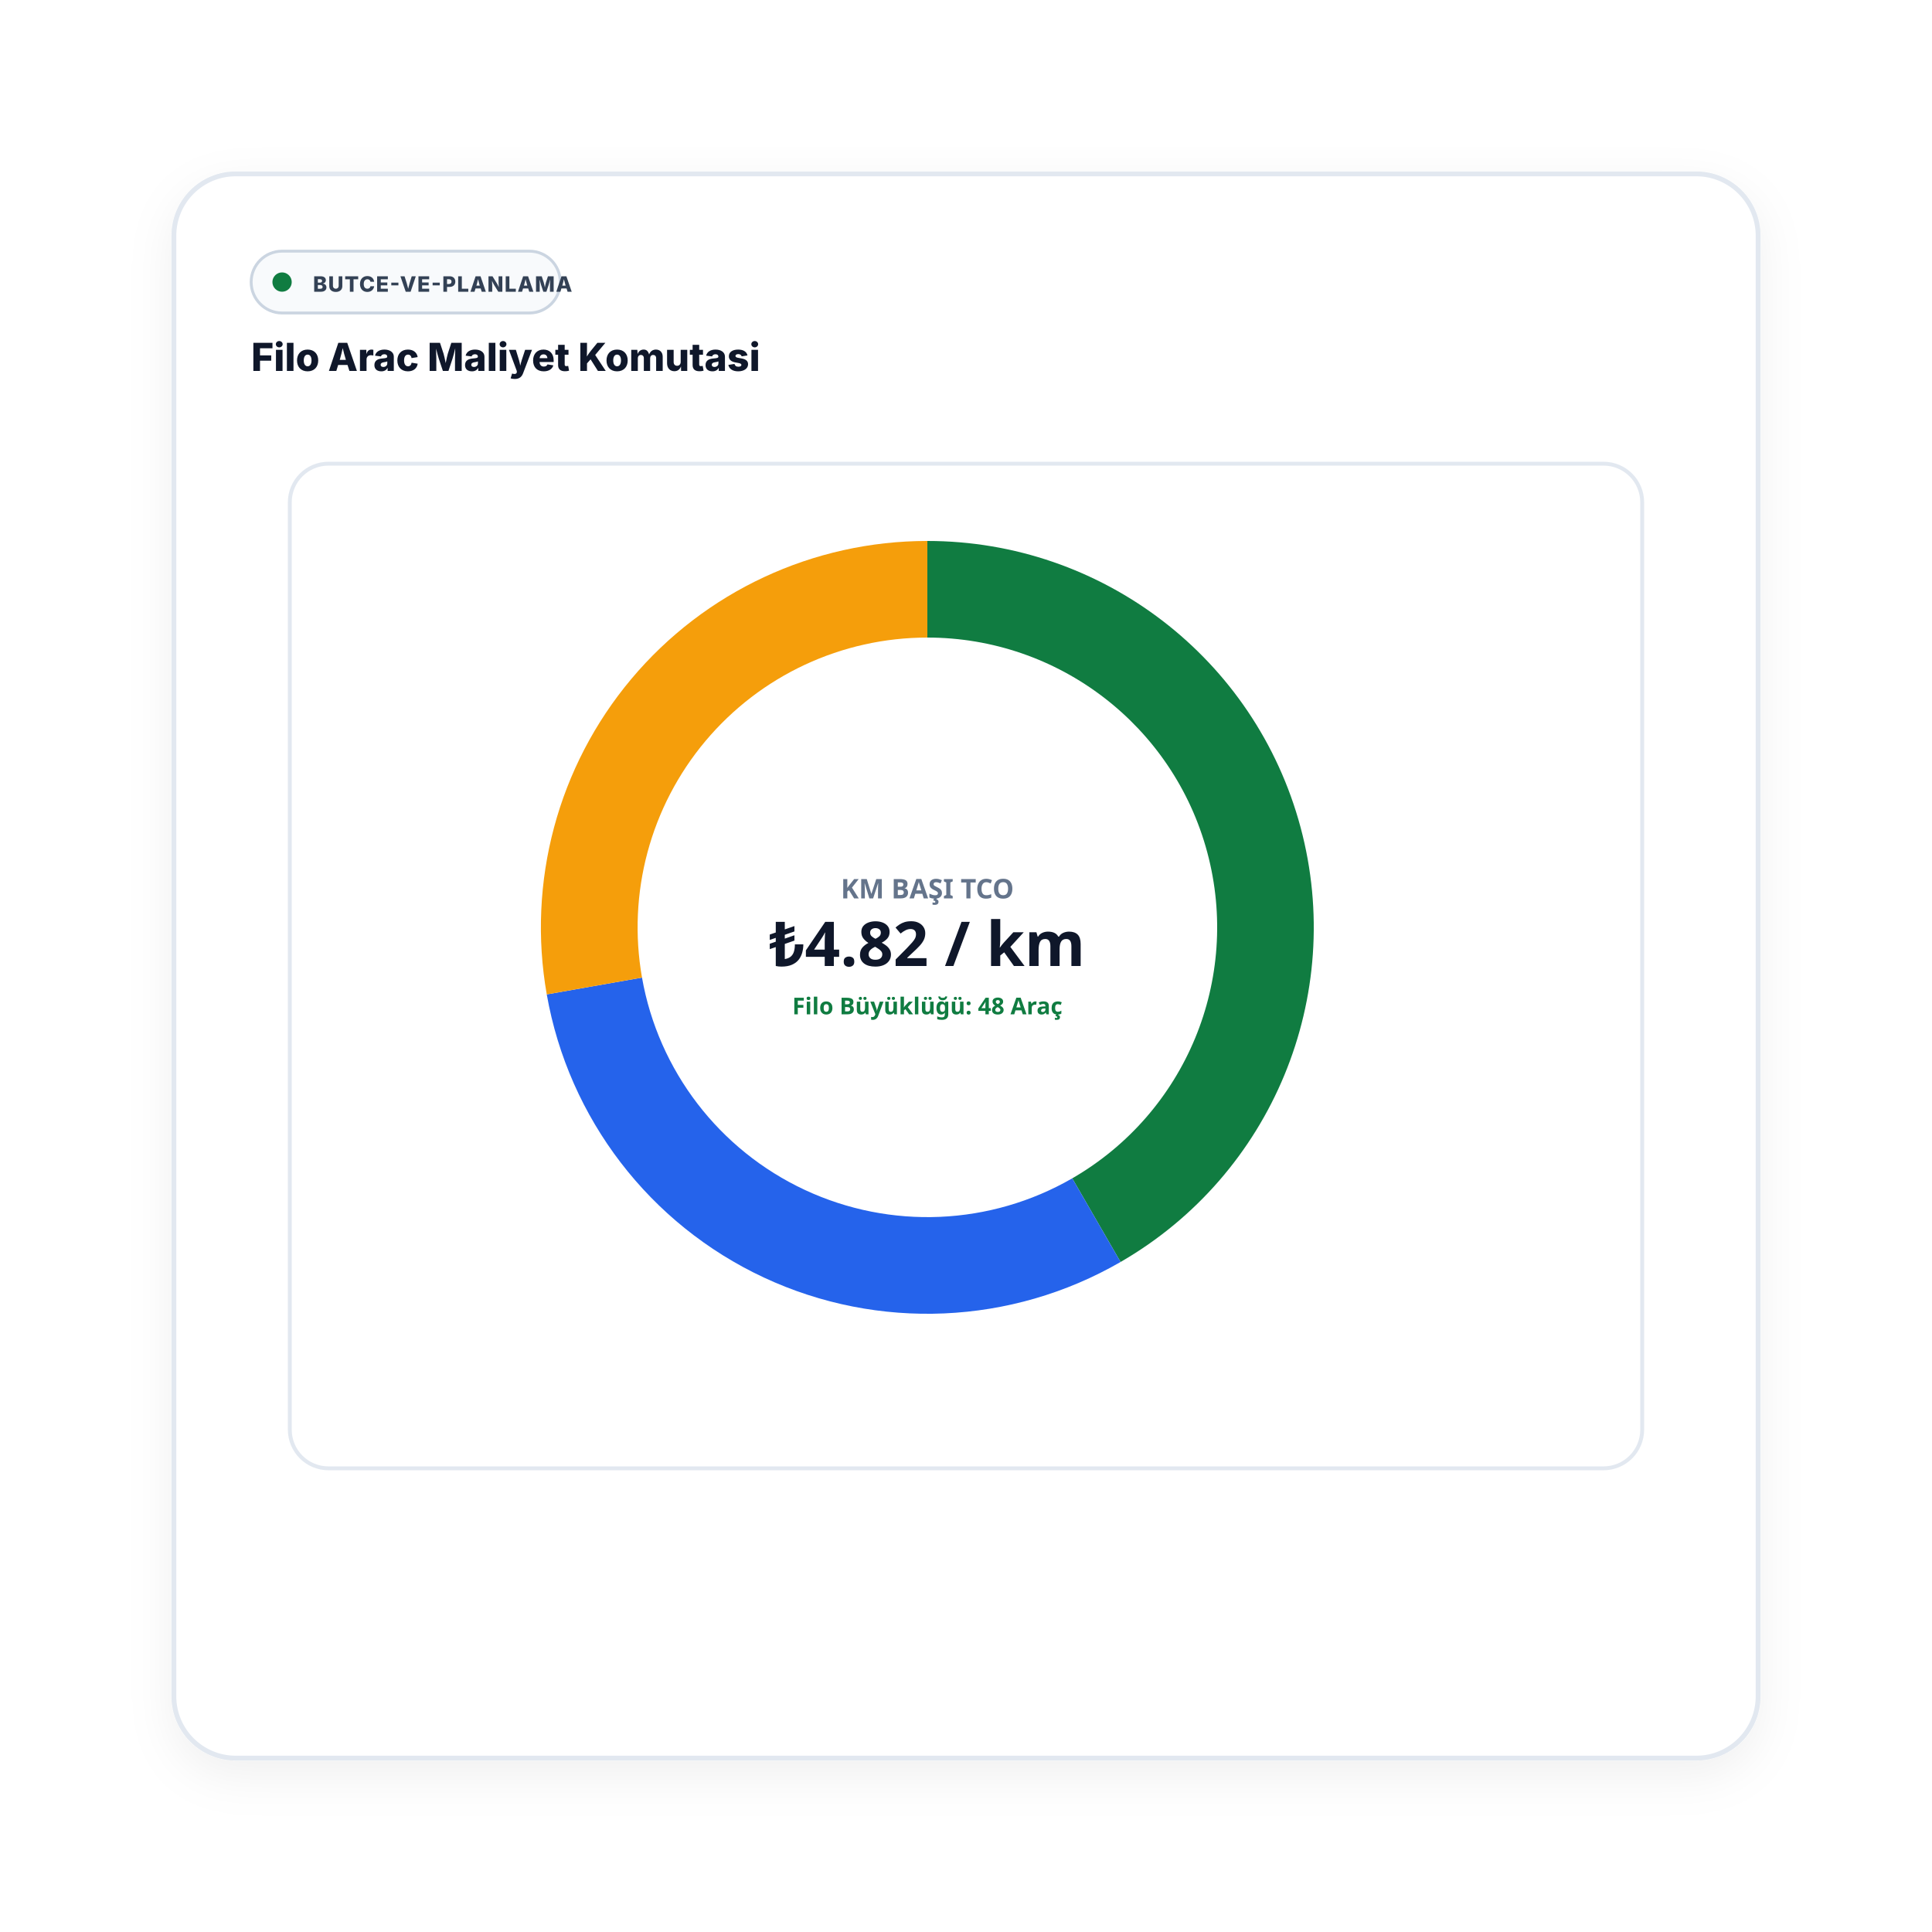
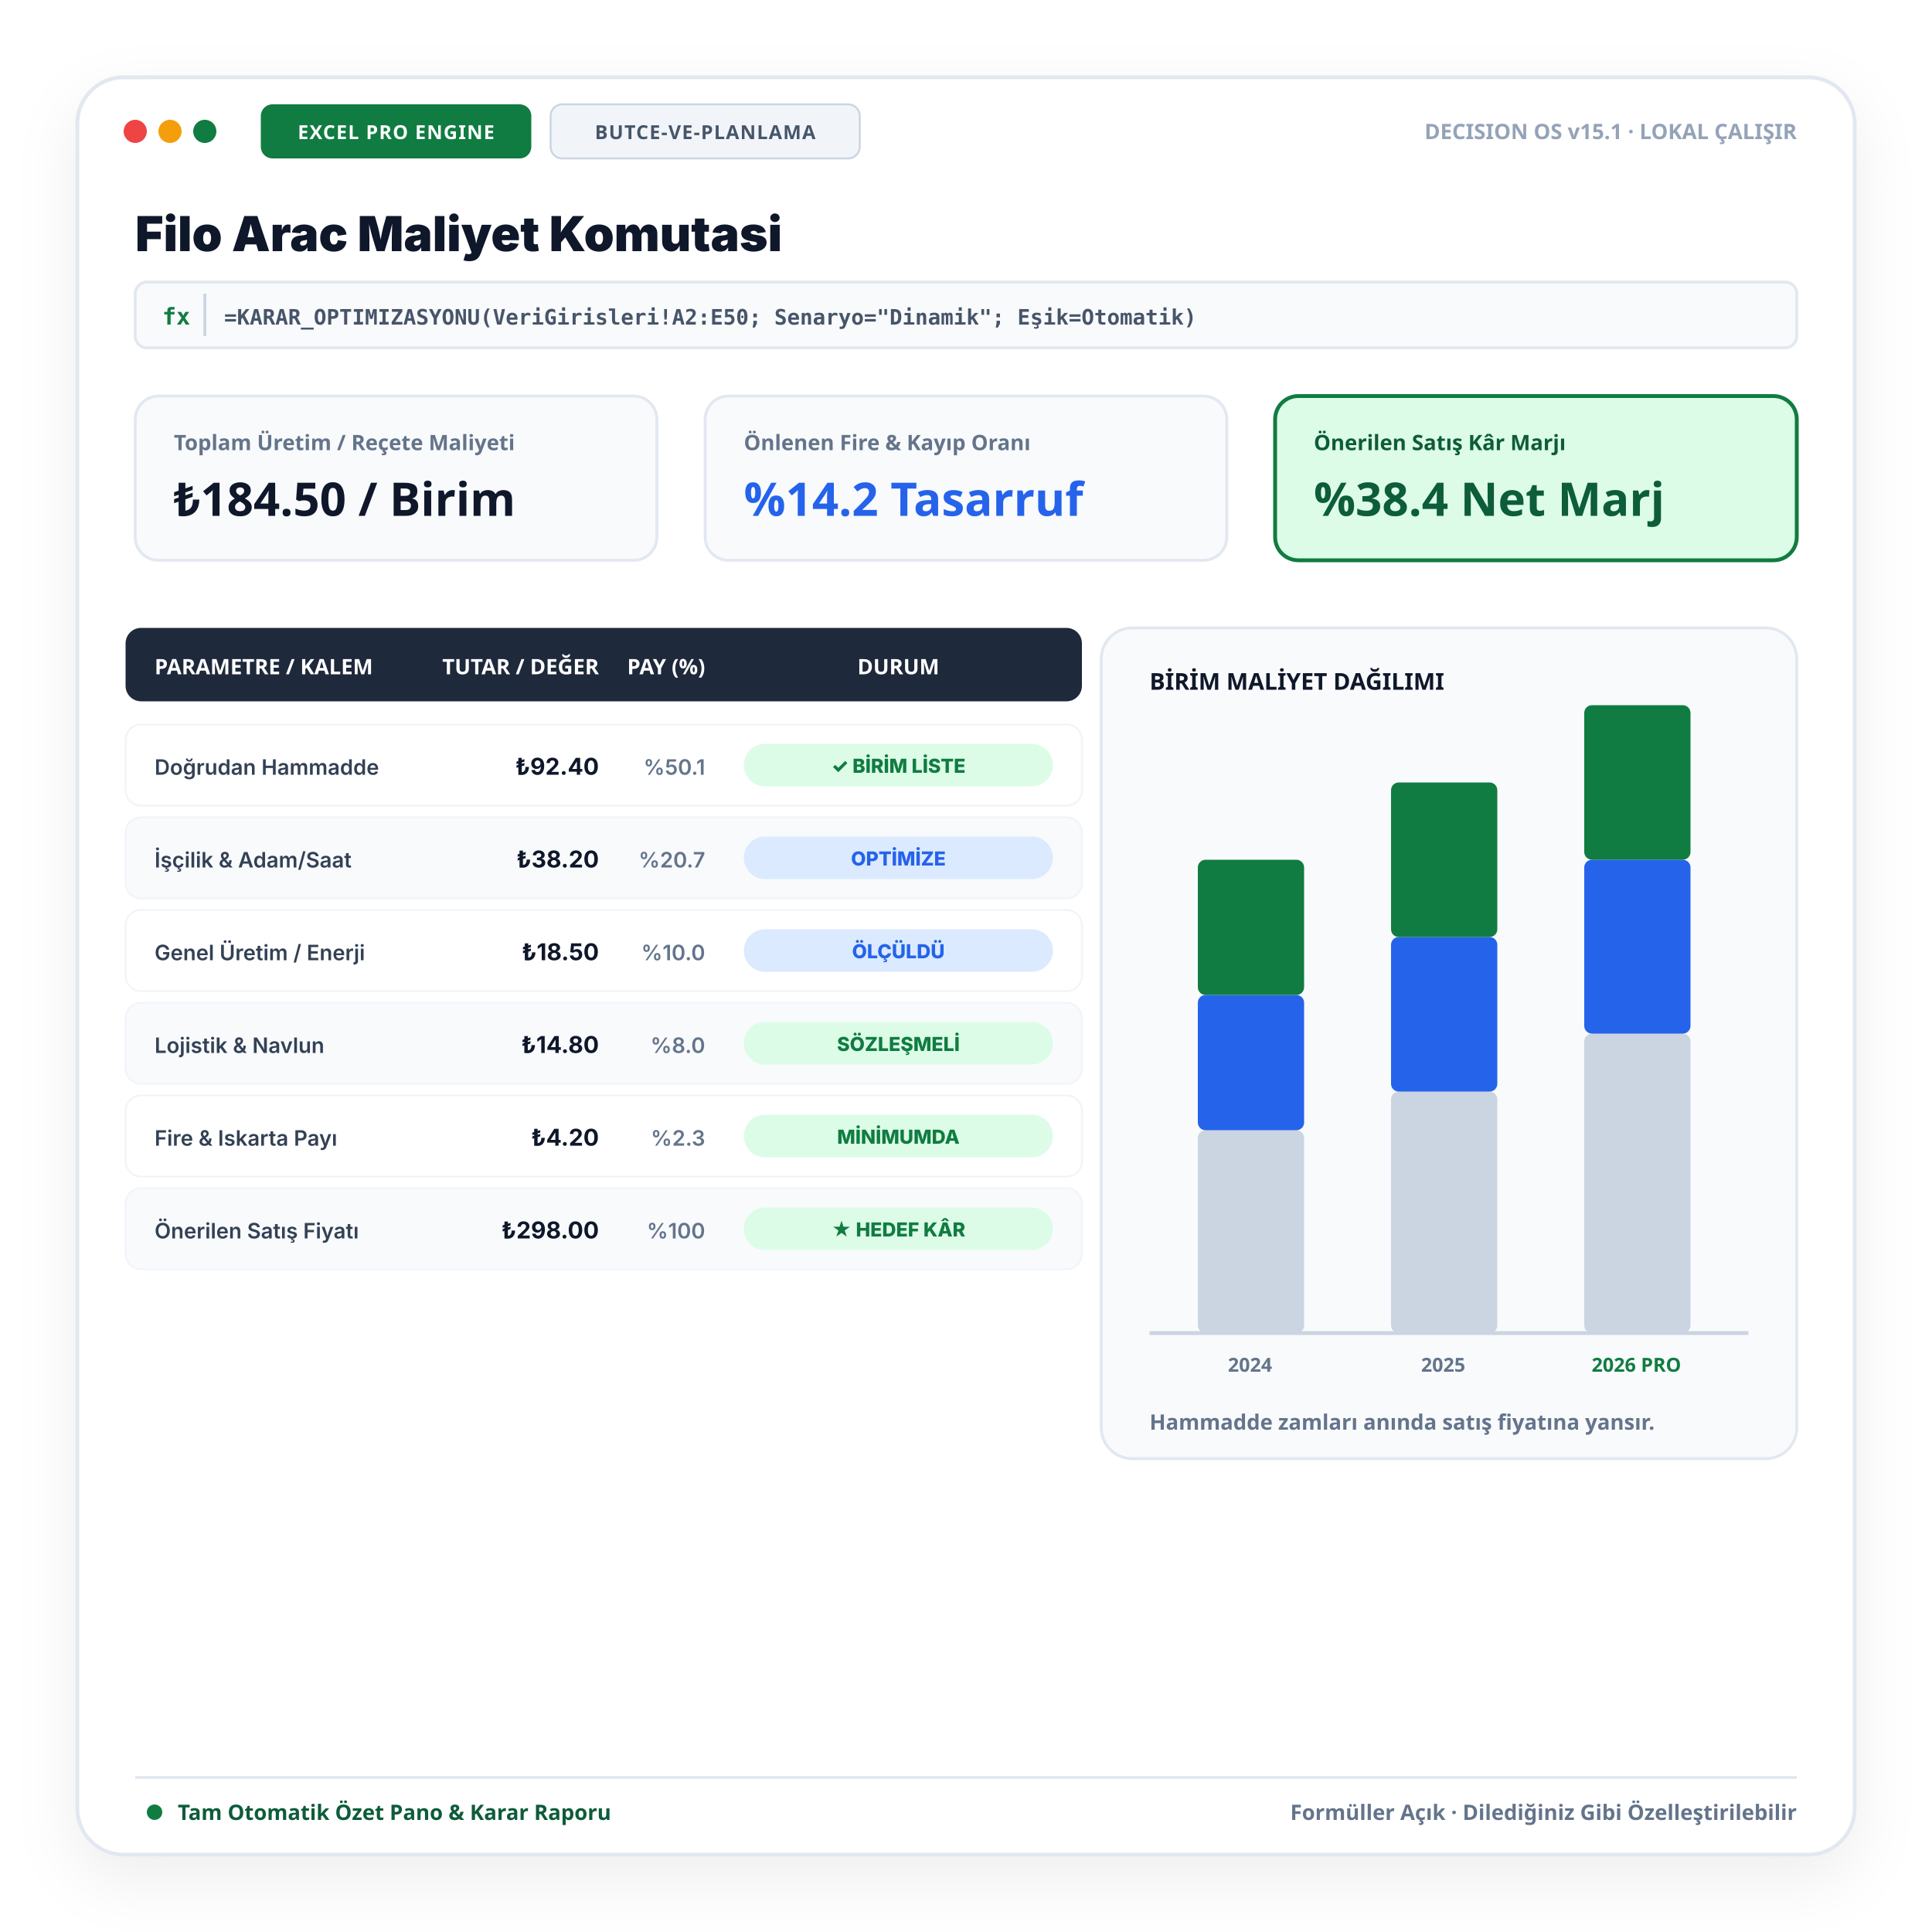
<svg xmlns="http://www.w3.org/2000/svg" viewBox="0 0 1000 1000" width="100%" height="100%">
  <defs>
-     <linearGradient id="gGreen" x1="0%" y1="0%" x2="100%" y2="100%">
-       <stop offset="0%" stop-color="#107c41" />
-       <stop offset="100%" stop-color="#0d5c3a" />
-     </linearGradient>
-     <linearGradient id="gBlue" x1="0%" y1="0%" x2="100%" y2="100%">
-       <stop offset="0%" stop-color="#3b82f6" />
-       <stop offset="100%" stop-color="#1d4ed8" />
-     </linearGradient>
-     <linearGradient id="gAmber" x1="0%" y1="0%" x2="100%" y2="100%">
-       <stop offset="0%" stop-color="#f59e0b" />
-       <stop offset="100%" stop-color="#b45309" />
-     </linearGradient>
-     <linearGradient id="gRed" x1="0%" y1="0%" x2="100%" y2="100%">
-       <stop offset="0%" stop-color="#ef4444" />
-       <stop offset="100%" stop-color="#b91c1c" />
-     </linearGradient>
-     <linearGradient id="gPurple" x1="0%" y1="0%" x2="100%" y2="100%">
-       <stop offset="0%" stop-color="#8b5cf6" />
-       <stop offset="100%" stop-color="#6d28d9" />
-     </linearGradient>
    <filter id="softCard" x="-10%" y="-10%" width="120%" height="120%">
-       <feDropShadow dx="0" dy="8" stdDeviation="12" flood-color="#0f172a" flood-opacity="0.06" />
+       <feDropShadow dx="0" dy="12" stdDeviation="16" flood-color="#0f172a" flood-opacity="0.07" />
    </filter>
  </defs>
  <rect width="1000" height="1000" fill="#ffffff" />
-   <rect x="90" y="90" width="820" height="820" rx="32" fill="#ffffff" stroke="#e2e8f0" stroke-width="2.5" filter="url(#softCard)" />
-   <g transform="translate(130, 130)">
-     <rect x="0" y="0" width="160" height="32" rx="16" fill="#f8fafc" stroke="#cbd5e1" stroke-width="1.5" />
-     <circle cx="16" cy="16" r="5" fill="#107c41" />
-     <text x="32" y="21" font-family="system-ui, -apple-system, sans-serif" font-size="11" font-weight="800" fill="#334155" letter-spacing="0.5">BUTCE-VE-PLANLAMA</text>
-     <text x="0" y="62" font-family="system-ui, -apple-system, sans-serif" font-size="20" font-weight="800" fill="#0f172a">Filo Arac Maliyet Komutasi</text>
+   <rect x="40" y="40" width="920" height="920" rx="24" fill="#ffffff" stroke="#e2e8f0" stroke-width="2" filter="url(#softCard)" />
+   <g transform="translate(70, 68)">
+     <circle cx="0" cy="0" r="6" fill="#ef4444" />
+     <circle cx="18" cy="0" r="6" fill="#f59e0b" />
+     <circle cx="36" cy="0" r="6" fill="#107c41" />
+     <rect x="65" y="-14" width="140" height="28" rx="6" fill="#107c41" />
+     <text x="135" y="4" font-family="system-ui" font-size="10" font-weight="800" fill="#ffffff" text-anchor="middle" letter-spacing="0.5">EXCEL PRO ENGINE</text>
+     <rect x="215" y="-14" width="160" height="28" rx="6" fill="#f1f5f9" stroke="#cbd5e1" stroke-width="1" />
+     <text x="295" y="4" font-family="system-ui" font-size="10" font-weight="700" fill="#475569" text-anchor="middle" letter-spacing="0.5">BUTCE-VE-PLANLAMA</text>
+     <text x="860" y="4" font-family="system-ui" font-size="11" font-weight="700" fill="#94a3b8" text-anchor="end">DECISION OS v15.1 · LOKAL ÇALIŞIR</text>
  </g>
-   <g transform="translate(130, 220)">
-     <rect x="20" y="20" width="700" height="520" rx="20" fill="#ffffff" stroke="#e2e8f0" stroke-width="2" />
-     <path d="M 450.0 433.2 A 200 200 0 0 0 350.0 60.0 L 350.0 110.0 A 150 150 0 0 1 425.0 389.9 Z" fill="#107c41" />
-     <path d="M 153.0 294.7 A 200 200 0 0 0 450.0 433.2 L 425.0 389.9 A 150 150 0 0 1 202.3 286.0 Z" fill="#2563eb" />
-     <path d="M 350.0 60.0 A 200 200 0 0 0 153.0 294.7 L 202.3 286.0 A 150 150 0 0 1 350.0 110.0 Z" fill="#f59e0b" />
-     <g transform="translate(350, 260)">
-       <text x="0" y="-15" font-family="system-ui" font-size="14" font-weight="700" fill="#64748b" text-anchor="middle">KM BAŞI TCO</text>
-       <text x="0" y="20" font-family="system-ui" font-size="32" font-weight="900" fill="#0f172a" text-anchor="middle">₺4.82 / km</text>
-       <text x="0" y="45" font-family="system-ui" font-size="12" font-weight="700" fill="#107c41" text-anchor="middle">Filo Büyüklüğü: 48 Araç</text>
-     </g>
+   <g transform="translate(70, 130)">
+     <text x="0" y="0" font-family="system-ui, -apple-system, sans-serif" font-size="25" font-weight="900" fill="#0f172a">Filo Arac Maliyet Komutasi</text>
+     <rect x="0" y="16" width="860" height="34" rx="6" fill="#f8fafc" stroke="#e2e8f0" stroke-width="1.5" />
+     <text x="14" y="38" font-family="system-ui, monospace" font-size="12" font-weight="800" fill="#107c41">fx</text>
+     <line x1="36" y1="22" x2="36" y2="44" stroke="#cbd5e1" stroke-width="1.5" />
+     <text x="46" y="38" font-family="system-ui, monospace" font-size="11" font-weight="600" fill="#475569">=KARAR_OPTIMIZASYONU(VeriGirisleri!A2:E50; Senaryo="Dinamik"; Eşik=Otomatik)</text>
+   </g>
+   <g transform="translate(70, 205)">
+     <rect x="0" y="0" width="270" height="85" rx="12" fill="#f8fafc" stroke="#e2e8f0" stroke-width="1.5" />
+     <text x="20" y="28" font-family="system-ui" font-size="11" font-weight="700" fill="#64748b">Toplam Üretim / Reçete Maliyeti</text>
+     <text x="20" y="62" font-family="system-ui" font-size="24" font-weight="900" fill="#0f172a">₺184.50 / Birim</text>
+     <rect x="295" y="0" width="270" height="85" rx="12" fill="#f8fafc" stroke="#e2e8f0" stroke-width="1.5" />
+     <text x="315" y="28" font-family="system-ui" font-size="11" font-weight="700" fill="#64748b">Önlenen Fire &amp; Kayıp Oranı</text>
+     <text x="315" y="62" font-family="system-ui" font-size="24" font-weight="900" fill="#2563eb">%14.2 Tasarruf</text>
+     <rect x="590" y="0" width="270" height="85" rx="12" fill="#dcfce7" stroke="#107c41" stroke-width="2" />
+     <text x="610" y="28" font-family="system-ui" font-size="11" font-weight="800" fill="#0d5c3a">Önerilen Satış Kâr Marjı</text>
+     <text x="610" y="62" font-family="system-ui" font-size="24" font-weight="900" fill="#0d5c3a">%38.4 Net Marj</text>
+   </g>
+   <rect x="65" y="325" width="495" height="38" rx="8" fill="#1e293b" />
+   <text x="80" y="349" font-family="system-ui" font-size="11" font-weight="800" fill="#ffffff">PARAMETRE / KALEM</text>
+   <text x="310" y="349" font-family="system-ui" font-size="11" font-weight="800" fill="#ffffff" text-anchor="end">TUTAR / DEĞER</text>
+   <text x="365" y="349" font-family="system-ui" font-size="11" font-weight="800" fill="#ffffff" text-anchor="end">PAY (%)</text>
+   <text x="465" y="349" font-family="system-ui" font-size="11" font-weight="800" fill="#ffffff" text-anchor="middle">DURUM</text>
+   <rect x="65" y="375" width="495" height="42" rx="8" fill="#ffffff" stroke="#f1f5f9" stroke-width="1" />
+   <text x="80" y="401" font-family="system-ui, -apple-system, sans-serif" font-size="11" font-weight="600" fill="#334155">Doğrudan Hammadde</text>
+   <text x="310" y="401" font-family="system-ui, -apple-system, sans-serif" font-size="12" font-weight="700" fill="#0f172a" text-anchor="end">₺92.40</text>
+   <text x="365" y="401" font-family="system-ui, -apple-system, sans-serif" font-size="11" font-weight="600" fill="#64748b" text-anchor="end">%50.1</text>
+   <rect x="385" y="385" width="160" height="22" rx="11" fill="#dcfce7" />
+   <text x="465" y="400" font-family="system-ui, -apple-system, sans-serif" font-size="10" font-weight="800" fill="#107c41" text-anchor="middle">✓ BİRİM LİSTE</text>
+   <rect x="65" y="423" width="495" height="42" rx="8" fill="#f8fafc" stroke="#f1f5f9" stroke-width="1" />
+   <text x="80" y="449" font-family="system-ui, -apple-system, sans-serif" font-size="11" font-weight="600" fill="#334155">İşçilik &amp; Adam/Saat</text>
+   <text x="310" y="449" font-family="system-ui, -apple-system, sans-serif" font-size="12" font-weight="700" fill="#0f172a" text-anchor="end">₺38.20</text>
+   <text x="365" y="449" font-family="system-ui, -apple-system, sans-serif" font-size="11" font-weight="600" fill="#64748b" text-anchor="end">%20.7</text>
+   <rect x="385" y="433" width="160" height="22" rx="11" fill="#dbeafe" />
+   <text x="465" y="448" font-family="system-ui, -apple-system, sans-serif" font-size="10" font-weight="800" fill="#2563eb" text-anchor="middle">OPTİMİZE</text>
+   <rect x="65" y="471" width="495" height="42" rx="8" fill="#ffffff" stroke="#f1f5f9" stroke-width="1" />
+   <text x="80" y="497" font-family="system-ui, -apple-system, sans-serif" font-size="11" font-weight="600" fill="#334155">Genel Üretim / Enerji</text>
+   <text x="310" y="497" font-family="system-ui, -apple-system, sans-serif" font-size="12" font-weight="700" fill="#0f172a" text-anchor="end">₺18.50</text>
+   <text x="365" y="497" font-family="system-ui, -apple-system, sans-serif" font-size="11" font-weight="600" fill="#64748b" text-anchor="end">%10.0</text>
+   <rect x="385" y="481" width="160" height="22" rx="11" fill="#dbeafe" />
+   <text x="465" y="496" font-family="system-ui, -apple-system, sans-serif" font-size="10" font-weight="800" fill="#2563eb" text-anchor="middle">ÖLÇÜLDÜ</text>
+   <rect x="65" y="519" width="495" height="42" rx="8" fill="#f8fafc" stroke="#f1f5f9" stroke-width="1" />
+   <text x="80" y="545" font-family="system-ui, -apple-system, sans-serif" font-size="11" font-weight="600" fill="#334155">Lojistik &amp; Navlun</text>
+   <text x="310" y="545" font-family="system-ui, -apple-system, sans-serif" font-size="12" font-weight="700" fill="#0f172a" text-anchor="end">₺14.80</text>
+   <text x="365" y="545" font-family="system-ui, -apple-system, sans-serif" font-size="11" font-weight="600" fill="#64748b" text-anchor="end">%8.0</text>
+   <rect x="385" y="529" width="160" height="22" rx="11" fill="#dcfce7" />
+   <text x="465" y="544" font-family="system-ui, -apple-system, sans-serif" font-size="10" font-weight="800" fill="#107c41" text-anchor="middle">SÖZLEŞMELİ</text>
+   <rect x="65" y="567" width="495" height="42" rx="8" fill="#ffffff" stroke="#f1f5f9" stroke-width="1" />
+   <text x="80" y="593" font-family="system-ui, -apple-system, sans-serif" font-size="11" font-weight="600" fill="#334155">Fire &amp; Iskarta Payı</text>
+   <text x="310" y="593" font-family="system-ui, -apple-system, sans-serif" font-size="12" font-weight="700" fill="#0f172a" text-anchor="end">₺4.20</text>
+   <text x="365" y="593" font-family="system-ui, -apple-system, sans-serif" font-size="11" font-weight="600" fill="#64748b" text-anchor="end">%2.3</text>
+   <rect x="385" y="577" width="160" height="22" rx="11" fill="#dcfce7" />
+   <text x="465" y="592" font-family="system-ui, -apple-system, sans-serif" font-size="10" font-weight="800" fill="#107c41" text-anchor="middle">MİNİMUMDA</text>
+   <rect x="65" y="615" width="495" height="42" rx="8" fill="#f8fafc" stroke="#f1f5f9" stroke-width="1" />
+   <text x="80" y="641" font-family="system-ui, -apple-system, sans-serif" font-size="11" font-weight="600" fill="#334155">Önerilen Satış Fiyatı</text>
+   <text x="310" y="641" font-family="system-ui, -apple-system, sans-serif" font-size="12" font-weight="700" fill="#0f172a" text-anchor="end">₺298.00</text>
+   <text x="365" y="641" font-family="system-ui, -apple-system, sans-serif" font-size="11" font-weight="600" fill="#64748b" text-anchor="end">%100</text>
+   <rect x="385" y="625" width="160" height="22" rx="11" fill="#dcfce7" />
+   <text x="465" y="640" font-family="system-ui, -apple-system, sans-serif" font-size="10" font-weight="800" fill="#107c41" text-anchor="middle">★ HEDEF KÂR</text>
+   <g transform="translate(570, 325)">
+     <rect width="360" height="430" rx="16" fill="#f8fafc" stroke="#e2e8f0" stroke-width="1.5" />
+     <text x="25" y="32" font-family="system-ui" font-size="12" font-weight="800" fill="#0f172a">BİRİM MALİYET DAĞILIMI</text>
+     <line x1="25" y1="365" x2="335" y2="365" stroke="#cbd5e1" stroke-width="2" />
+     <rect x="50" y="260" width="55" height="105" rx="4" fill="#cbd5e1" />
+     <rect x="50" y="190" width="55" height="70" rx="4" fill="#2563eb" />
+     <rect x="50" y="120" width="55" height="70" rx="4" fill="#107c41" />
+     <text x="77" y="385" font-family="system-ui" font-size="10" font-weight="700" fill="#64748b" text-anchor="middle">2024</text>
+     <rect x="150" y="240" width="55" height="125" rx="4" fill="#cbd5e1" />
+     <rect x="150" y="160" width="55" height="80" rx="4" fill="#2563eb" />
+     <rect x="150" y="80" width="55" height="80" rx="4" fill="#107c41" />
+     <text x="177" y="385" font-family="system-ui" font-size="10" font-weight="700" fill="#64748b" text-anchor="middle">2025</text>
+     <rect x="250" y="210" width="55" height="155" rx="4" fill="#cbd5e1" />
+     <rect x="250" y="120" width="55" height="90" rx="4" fill="#2563eb" />
+     <rect x="250" y="40" width="55" height="80" rx="4" fill="#107c41" />
+     <text x="277" y="385" font-family="system-ui" font-size="10" font-weight="800" fill="#107c41" text-anchor="middle">2026 PRO</text>
+     <text x="25" y="415" font-family="system-ui" font-size="11" font-weight="600" fill="#64748b">Hammadde zamları anında satış fiyatına yansır.</text>
+   </g>
+   <g transform="translate(70, 920)">
+     <line x1="0" y1="0" x2="860" y2="0" stroke="#e2e8f0" stroke-width="1.5" />
+     <circle cx="10" cy="18" r="4" fill="#107c41" />
+     <text x="22" y="22" font-family="system-ui" font-size="11" font-weight="700" fill="#0d5c3a">Tam Otomatik Özet Pano &amp; Karar Raporu</text>
+     <text x="860" y="22" font-family="system-ui" font-size="11" font-weight="600" fill="#64748b" text-anchor="end">Formüller Açık · Dilediğiniz Gibi Özelleştirilebilir</text>
  </g>
</svg>
